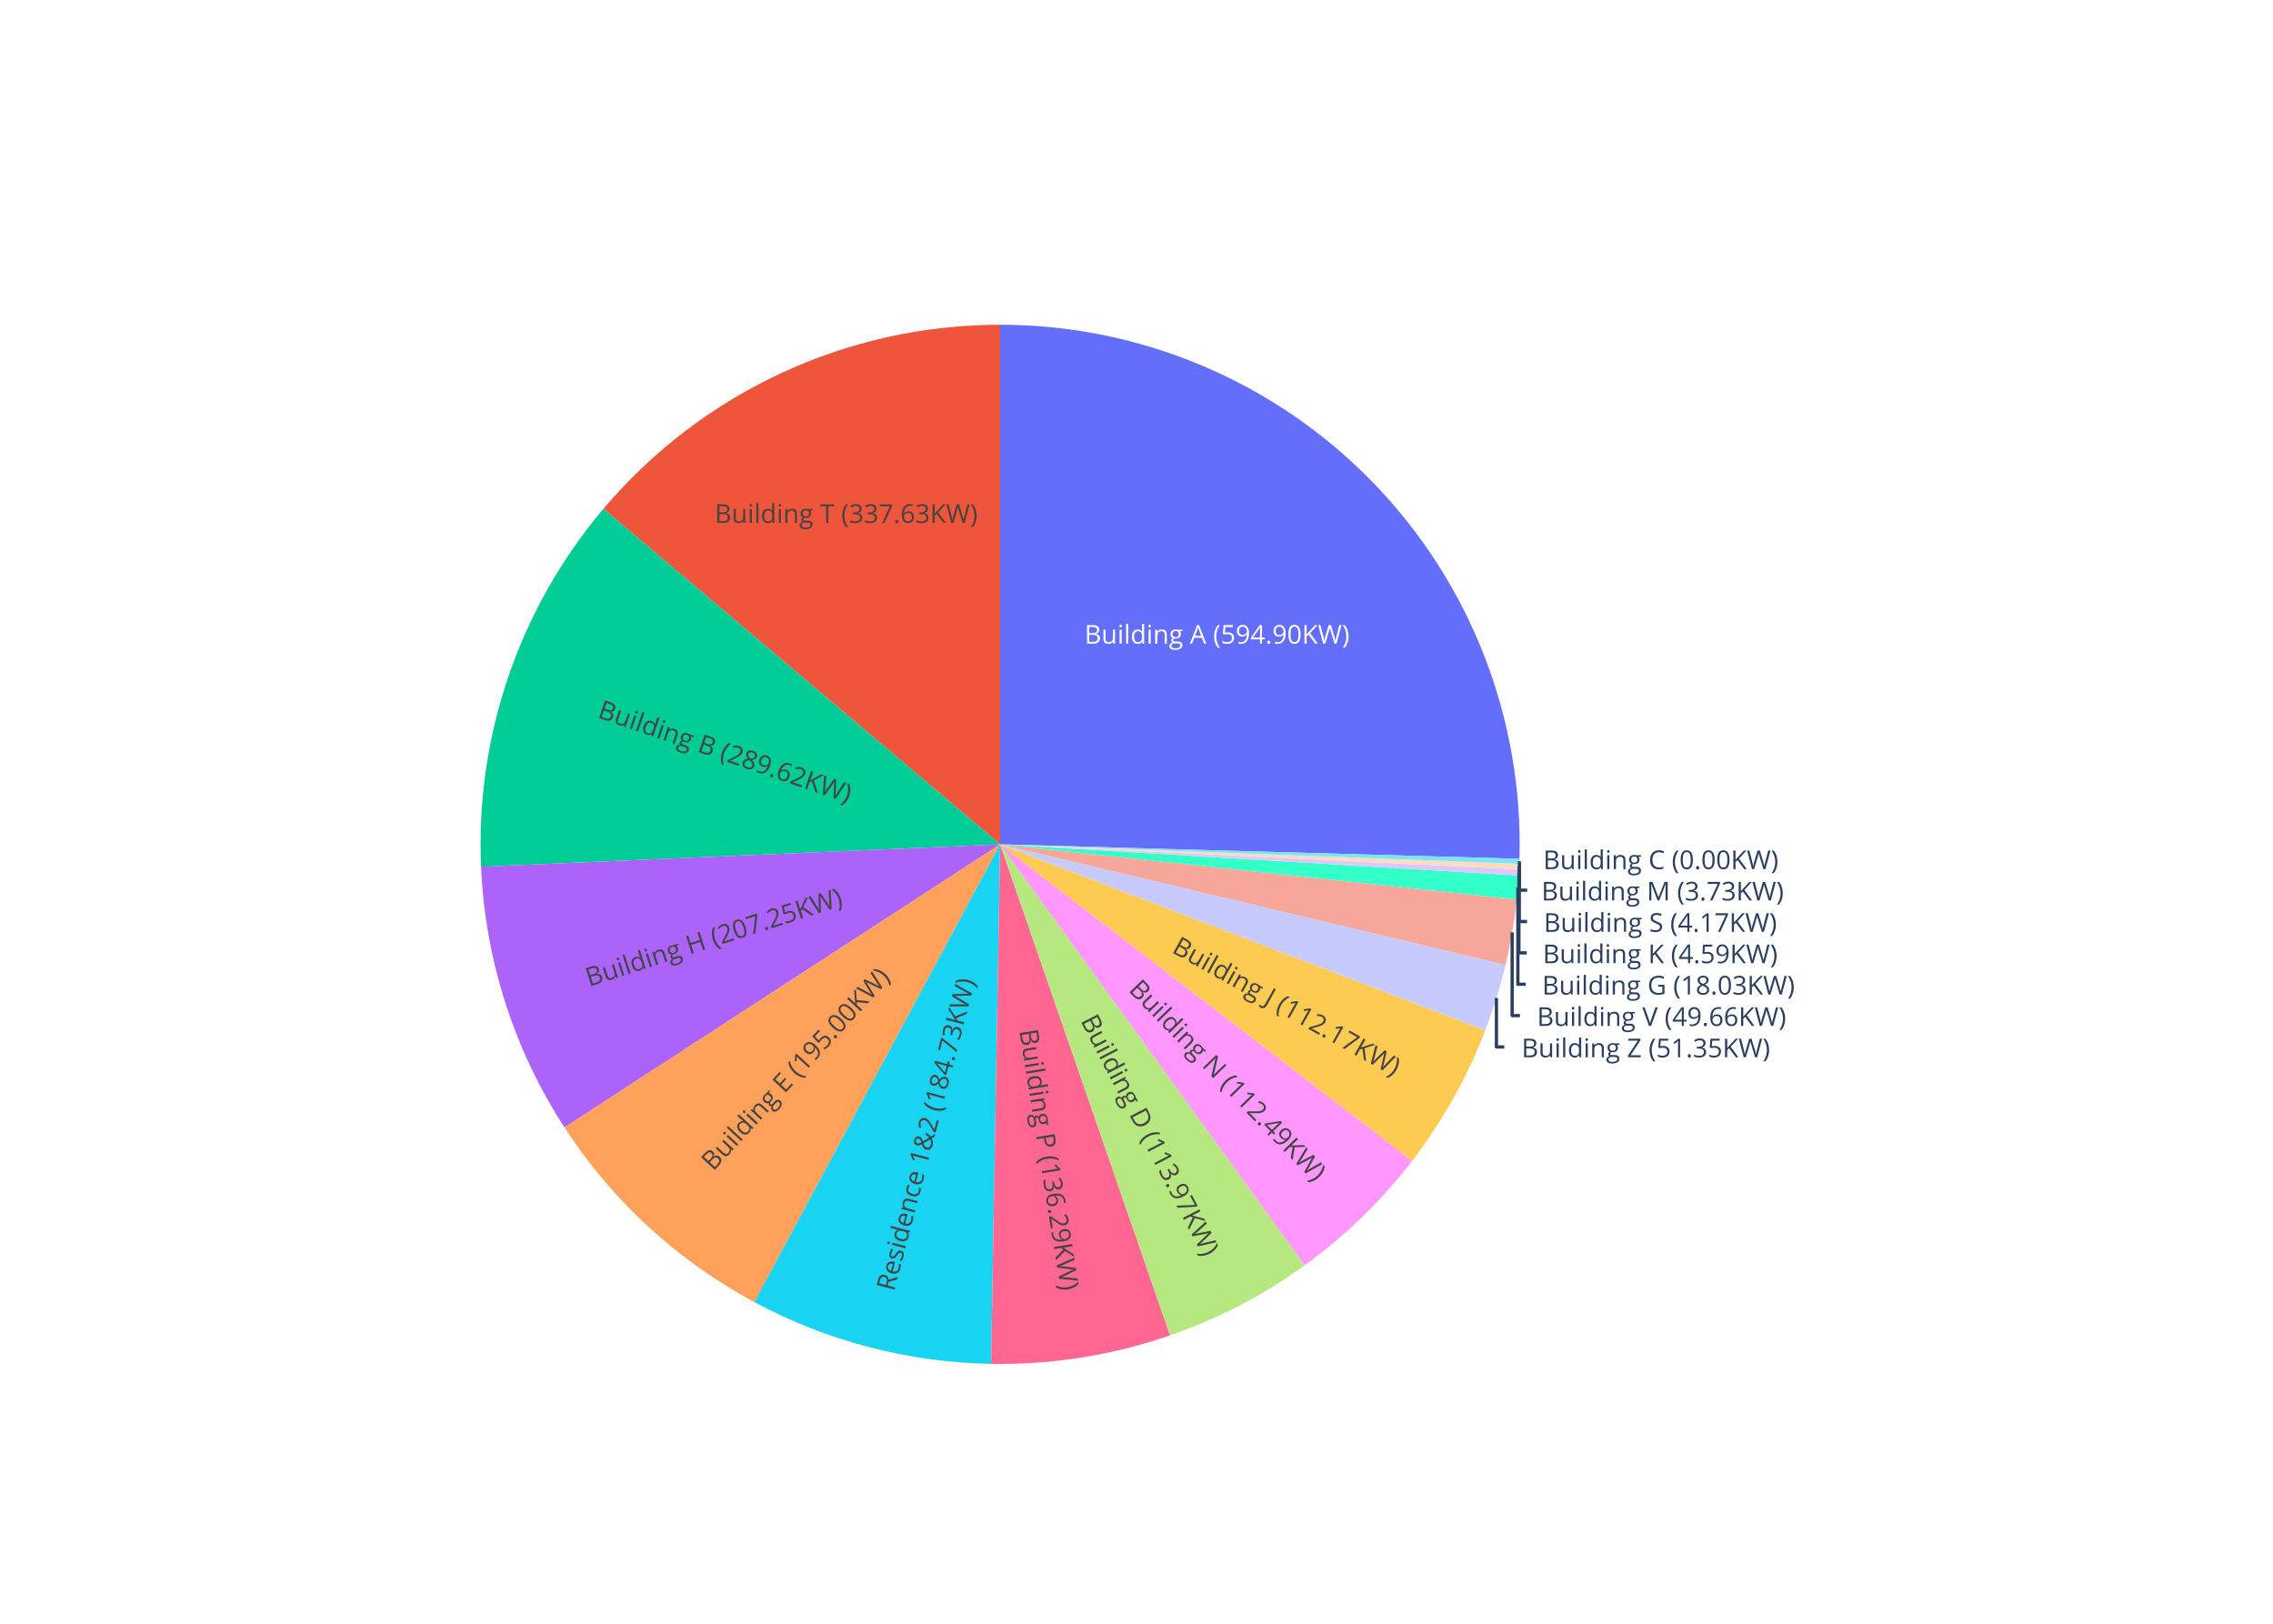
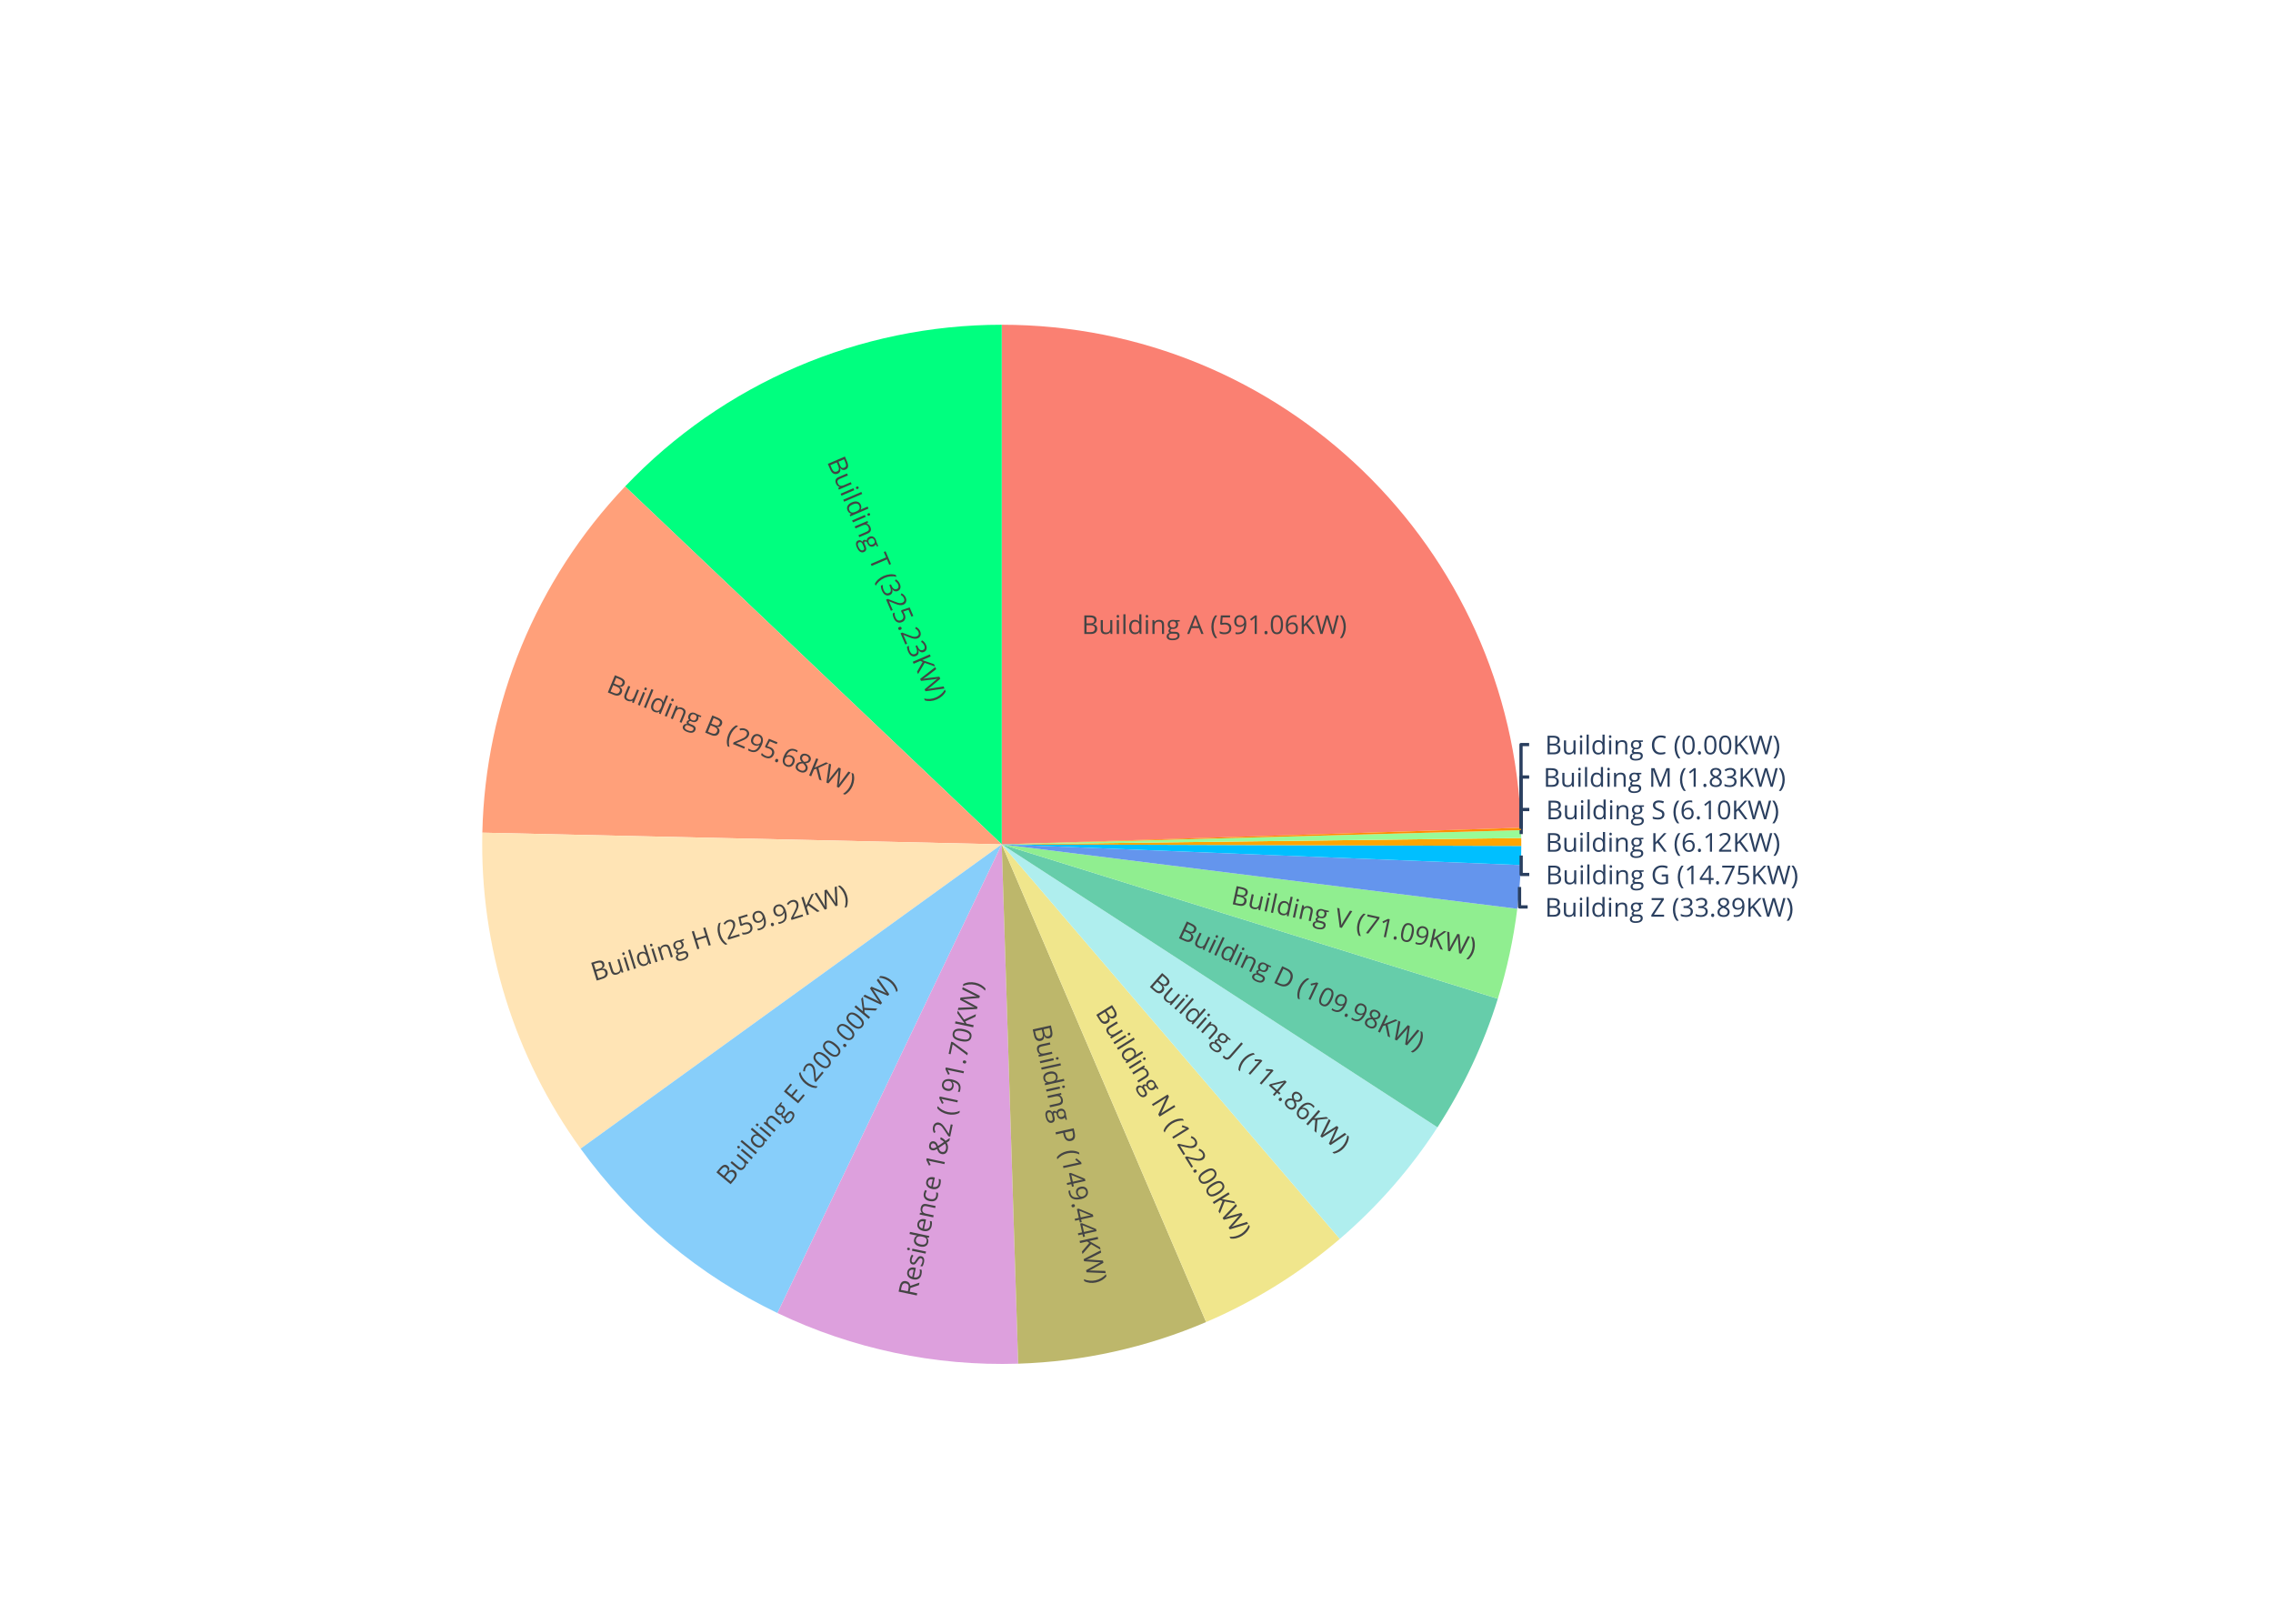
<svg xmlns="http://www.w3.org/2000/svg" class="main-svg" width="700" height="500" viewBox="0 0 700 500">
  <rect x="0" y="0" width="700" height="500" style="fill: rgb(255, 255, 255); fill-opacity: 1;" />
-   <defs id="defs-62557c">
+   <defs id="defs-04e799">
    <g class="clips" />
    <g class="gradients" />
  </defs>
  <g class="bglayer" />
  <g class="layer-below">
    <g class="imagelayer" />
    <g class="shapelayer" />
  </g>
  <g class="cartesianlayer" />
  <g class="polarlayer" />
  <g class="ternarylayer" />
  <g class="geolayer" />
  <g class="funnelarealayer" />
  <g class="pielayer">
    <g class="trace" stroke-linejoin="round" style="opacity: 1;">
      <g class="slice">
-         <path class="surface" d="M308,260l0,-160a160,160 0 0 1 159.938,164.451Z" style="pointer-events: all; stroke-width: 0; fill: rgb(99, 110, 250); fill-opacity: 1; stroke: rgb(68, 68, 68); stroke-opacity: 1;" />
+         <path class="surface" d="M308.5,260l0,-160a160,160 0 0 1 159.918,154.888Z" style="pointer-events: all; stroke-width: 0; fill: rgb(250, 128, 114); fill-opacity: 1; stroke: rgb(68, 68, 68); stroke-opacity: 1;" />
        <g class="slicetext">
-           <text data-notex="1" class="slicetext" transform="translate(374.8074,195.0258)translate(0,3.171875)" text-anchor="middle" x="0" y="0" style="font-family: 'Open Sans', verdana, arial, sans-serif; font-size: 8px; fill: rgb(255, 255, 255); fill-opacity: 1; white-space: pre;">Building A (594.90KW)</text>
+           <text data-notex="1" class="slicetext" transform="translate(374.1447,192.2233)translate(-0.1796875,3)" text-anchor="middle" x="0" y="0" style="font-family: 'Open Sans', verdana, arial, sans-serif; font-size: 8px; fill: rgb(68, 68, 68); fill-opacity: 1; white-space: pre;">Building A (591.06KW)</text>
        </g>
      </g>
      <g class="slice">
-         <path class="surface" d="M308,260l-122.16,-103.329a160,160 0 0 1 122.16,-56.671Z" style="pointer-events: all; stroke-width: 0; fill: rgb(239, 85, 59); fill-opacity: 1; stroke: rgb(68, 68, 68); stroke-opacity: 1;" />
+         <path class="surface" d="M308.5,260l-115.996,-110.204a160,160 0 0 1 115.996,-49.796Z" style="pointer-events: all; stroke-width: 0; fill: rgb(0, 255, 127); fill-opacity: 1; stroke: rgb(68, 68, 68); stroke-opacity: 1;" />
        <g class="slicetext">
-           <text data-notex="1" class="slicetext" transform="translate(260.6104,157.8465)translate(-0.0078125,3.171875)" text-anchor="middle" x="0" y="0" style="font-family: 'Open Sans', verdana, arial, sans-serif; font-size: 8px; fill: rgb(68, 68, 68); fill-opacity: 1; white-space: pre;">Building T (337.63KW)</text>
+           <text data-notex="1" class="slicetext" transform="translate(273.4408,178.3327)rotate(66.76652)translate(-0.1953125,3)" text-anchor="middle" x="0" y="0" style="font-family: 'Open Sans', verdana, arial, sans-serif; font-size: 8px; fill: rgb(68, 68, 68); fill-opacity: 1; white-space: pre;">Building T (325.23KW)</text>
        </g>
      </g>
      <g class="slice">
-         <path class="surface" d="M308,260l-159.851,6.894a160,160 0 0 1 37.691,-110.224Z" style="pointer-events: all; stroke-width: 0; fill: rgb(0, 204, 150); fill-opacity: 1; stroke: rgb(68, 68, 68); stroke-opacity: 1;" />
+         <path class="surface" d="M308.5,260l-159.96,-3.597a160,160 0 0 1 43.963,-106.607Z" style="pointer-events: all; stroke-width: 0; fill: rgb(255, 160, 122); fill-opacity: 1; stroke: rgb(68, 68, 68); stroke-opacity: 1;" />
        <g class="slicetext">
-           <text data-notex="1" class="slicetext" transform="translate(223.4606,231.0914)rotate(18.87833)translate(-0.0078125,3.171875)" text-anchor="middle" x="0" y="0" style="font-family: 'Open Sans', verdana, arial, sans-serif; font-size: 8px; fill: rgb(68, 68, 68); fill-opacity: 1; white-space: pre;">Building B (289.62KW)</text>
+           <text data-notex="1" class="slicetext" transform="translate(225.5727,225.802)rotate(22.41053)translate(-0.1875,3)" text-anchor="middle" x="0" y="0" style="font-family: 'Open Sans', verdana, arial, sans-serif; font-size: 8px; fill: rgb(68, 68, 68); fill-opacity: 1; white-space: pre;">Building B (295.68KW)</text>
        </g>
      </g>
      <g class="slice">
-         <path class="surface" d="M308,260l-134.153,87.195a160,160 0 0 1 -25.699,-80.301Z" style="pointer-events: all; stroke-width: 0; fill: rgb(171, 99, 250); fill-opacity: 1; stroke: rgb(68, 68, 68); stroke-opacity: 1;" />
+         <path class="surface" d="M308.5,260l-129.692,93.702a160,160 0 0 1 -30.268,-97.298Z" style="pointer-events: all; stroke-width: 0; fill: rgb(255, 228, 181); fill-opacity: 1; stroke: rgb(68, 68, 68); stroke-opacity: 1;" />
        <g class="slicetext">
-           <text data-notex="1" class="slicetext" transform="translate(219.7059,288.2566)rotate(-17.74614)translate(-0.0078125,3.171875)" text-anchor="middle" x="0" y="0" style="font-family: 'Open Sans', verdana, arial, sans-serif; font-size: 8px; fill: rgb(68, 68, 68); fill-opacity: 1; white-space: pre;">Building H (207.25KW)</text>
+           <text data-notex="1" class="slicetext" transform="translate(221.6855,287.0063)rotate(-17.27991)translate(-0.1875,3)" text-anchor="middle" x="0" y="0" style="font-family: 'Open Sans', verdana, arial, sans-serif; font-size: 8px; fill: rgb(68, 68, 68); fill-opacity: 1; white-space: pre;">Building H (259.92KW)</text>
        </g>
      </g>
      <g class="slice">
-         <path class="surface" d="M308,260l-75.683,140.968a160,160 0 0 1 -58.47,-53.773Z" style="pointer-events: all; stroke-width: 0; fill: rgb(255, 161, 90); fill-opacity: 1; stroke: rgb(68, 68, 68); stroke-opacity: 1;" />
+         <path class="surface" d="M308.5,260l-69.077,144.321a160,160 0 0 1 -60.615,-50.619Z" style="pointer-events: all; stroke-width: 0; fill: rgb(135, 206, 250); fill-opacity: 1; stroke: rgb(68, 68, 68); stroke-opacity: 1;" />
        <g class="slicetext">
-           <text data-notex="1" class="slicetext" transform="translate(244.6933,328.8363)rotate(-47.39614)translate(0,3.171875)" text-anchor="middle" x="0" y="0" style="font-family: 'Open Sans', verdana, arial, sans-serif; font-size: 8px; fill: rgb(68, 68, 68); fill-opacity: 1; white-space: pre;">Building E (195.00KW)</text>
+           <text data-notex="1" class="slicetext" transform="translate(248.2846,332.1069)rotate(-50.13525)translate(-0.1796875,3)" text-anchor="middle" x="0" y="0" style="font-family: 'Open Sans', verdana, arial, sans-serif; font-size: 8px; fill: rgb(68, 68, 68); fill-opacity: 1; white-space: pre;">Building E (200.00KW)</text>
        </g>
      </g>
      <g class="slice">
-         <path class="surface" d="M308,260l-2.785,159.976a160,160 0 0 1 -72.898,-19.007Z" style="pointer-events: all; stroke-width: 0; fill: rgb(25, 211, 243); fill-opacity: 1; stroke: rgb(68, 68, 68); stroke-opacity: 1;" />
+         <path class="surface" d="M308.5,260l5.058,159.92a160,160 0 0 1 -74.135,-15.599Z" style="pointer-events: all; stroke-width: 0; fill: rgb(221, 160, 221); fill-opacity: 1; stroke: rgb(68, 68, 68); stroke-opacity: 1;" />
        <g class="slicetext">
-           <text data-notex="1" class="slicetext" transform="translate(284.7567,349.1442)rotate(-75.38618)translate(0,3.171875)" text-anchor="middle" x="0" y="0" style="font-family: 'Open Sans', verdana, arial, sans-serif; font-size: 8px; fill: rgb(68, 68, 68); fill-opacity: 1; white-space: pre;">Residence 1&amp;2 (184.73KW)</text>
+           <text data-notex="1" class="slicetext" transform="translate(289.4759,350.41)rotate(-78.11716)translate(-0.1796875,3)" text-anchor="middle" x="0" y="0" style="font-family: 'Open Sans', verdana, arial, sans-serif; font-size: 8px; fill: rgb(68, 68, 68); fill-opacity: 1; white-space: pre;">Residence 1&amp;2 (191.70KW)</text>
        </g>
      </g>
      <g class="slice">
-         <path class="surface" d="M308,260l52.341,151.197a160,160 0 0 1 -55.126,8.779Z" style="pointer-events: all; stroke-width: 0; fill: rgb(255, 102, 146); fill-opacity: 1; stroke: rgb(68, 68, 68); stroke-opacity: 1;" />
+         <path class="surface" d="M308.5,260l62.935,147.103a160,160 0 0 1 -57.877,12.817Z" style="pointer-events: all; stroke-width: 0; fill: rgb(189, 183, 107); fill-opacity: 1; stroke: rgb(68, 68, 68); stroke-opacity: 1;" />
        <g class="slicetext">
-           <text data-notex="1" class="slicetext" transform="translate(323.4525,357.0297)rotate(80.95131)translate(-0.0078125,3.171875)" text-anchor="middle" x="0" y="0" style="font-family: 'Open Sans', verdana, arial, sans-serif; font-size: 8px; fill: rgb(68, 68, 68); fill-opacity: 1; white-space: pre;">Building P (136.29KW)</text>
+           <text data-notex="1" class="slicetext" transform="translate(329.6489,355.4974)rotate(77.5128)translate(-0.1875,3)" text-anchor="middle" x="0" y="0" style="font-family: 'Open Sans', verdana, arial, sans-serif; font-size: 8px; fill: rgb(68, 68, 68); fill-opacity: 1; white-space: pre;">Building P (149.44KW)</text>
        </g>
      </g>
      <g class="slice">
-         <path class="surface" d="M308,260l93.811,129.613a160,160 0 0 1 -41.47,21.584Z" style="pointer-events: all; stroke-width: 0; fill: rgb(182, 232, 128); fill-opacity: 1; stroke: rgb(68, 68, 68); stroke-opacity: 1;" />
+         <path class="surface" d="M308.5,260l104.11,121.495a160,160 0 0 1 -41.175,25.607Z" style="pointer-events: all; stroke-width: 0; fill: rgb(240, 230, 140); fill-opacity: 1; stroke: rgb(68, 68, 68); stroke-opacity: 1;" />
        <g class="slicetext">
-           <text data-notex="1" class="slicetext" transform="translate(354.5066,349.3558)rotate(62.50456)translate(0,3.171875)" text-anchor="middle" x="0" y="0" style="font-family: 'Open Sans', verdana, arial, sans-serif; font-size: 8px; fill: rgb(68, 68, 68); fill-opacity: 1; white-space: pre;">Building D (113.97KW)</text>
+           <text data-notex="1" class="slicetext" transform="translate(361.6609,345.4794)rotate(58.12192)translate(-0.1875,3)" text-anchor="middle" x="0" y="0" style="font-family: 'Open Sans', verdana, arial, sans-serif; font-size: 8px; fill: rgb(68, 68, 68); fill-opacity: 1; white-space: pre;">Building N (122.00KW)</text>
        </g>
      </g>
      <g class="slice">
-         <path class="surface" d="M308,260l126.902,97.447a160,160 0 0 1 -33.091,32.166Z" style="pointer-events: all; stroke-width: 0; fill: rgb(255, 151, 255); fill-opacity: 1; stroke: rgb(68, 68, 68); stroke-opacity: 1;" />
+         <path class="surface" d="M308.5,260l134.193,87.133a160,160 0 0 1 -30.083,34.362Z" style="pointer-events: all; stroke-width: 0; fill: rgb(175, 238, 238); fill-opacity: 1; stroke: rgb(68, 68, 68); stroke-opacity: 1;" />
        <g class="slicetext">
-           <text data-notex="1" class="slicetext" transform="translate(378.3757,332.3995)rotate(45.8121)translate(-0.0078125,3.171875)" text-anchor="middle" x="0" y="0" style="font-family: 'Open Sans', verdana, arial, sans-serif; font-size: 8px; fill: rgb(68, 68, 68); fill-opacity: 1; white-space: pre;">Building N (112.49KW)</text>
+           <text data-notex="1" class="slicetext" transform="translate(385.2594,327.2009)rotate(41.20133)translate(-0.1875,3)" text-anchor="middle" x="0" y="0" style="font-family: 'Open Sans', verdana, arial, sans-serif; font-size: 8px; fill: rgb(68, 68, 68); fill-opacity: 1; white-space: pre;">Building J (114.86KW)</text>
        </g>
      </g>
      <g class="slice">
-         <path class="surface" d="M308,260l149.389,57.298a160,160 0 0 1 -22.487,40.149Z" style="pointer-events: all; stroke-width: 0; fill: rgb(254, 203, 82); fill-opacity: 1; stroke: rgb(68, 68, 68); stroke-opacity: 1;" />
+         <path class="surface" d="M308.5,260l152.776,47.534a160,160 0 0 1 -18.583,39.599Z" style="pointer-events: all; stroke-width: 0; fill: rgb(102, 205, 170); fill-opacity: 1; stroke: rgb(68, 68, 68); stroke-opacity: 1;" />
        <g class="slicetext">
-           <text data-notex="1" class="slicetext" transform="translate(396.4767,309.5541)rotate(29.25233)translate(-0.0078125,3.171875)" text-anchor="middle" x="0" y="0" style="font-family: 'Open Sans', verdana, arial, sans-serif; font-size: 8px; fill: rgb(68, 68, 68); fill-opacity: 1; white-space: pre;">Building J (112.17KW)</text>
+           <text data-notex="1" class="slicetext" transform="translate(401.1001,303.4548)rotate(25.13942)translate(-0.1875,3)" text-anchor="middle" x="0" y="0" style="font-family: 'Open Sans', verdana, arial, sans-serif; font-size: 8px; fill: rgb(68, 68, 68); fill-opacity: 1; white-space: pre;">Building D (109.98KW)</text>
        </g>
      </g>
      <g class="slice">
-         <path class="surface" d="M308,260l155.635,37.118a160,160 0 0 1 -6.246,20.18Z" style="pointer-events: all; stroke-width: 0; fill: rgb(198, 202, 253); fill-opacity: 1; stroke: rgb(68, 68, 68); stroke-opacity: 1;" />
+         <path class="surface" d="M308.5,260l158.764,19.848a160,160 0 0 1 -5.988,27.686Z" style="pointer-events: all; stroke-width: 0; fill: rgb(144, 238, 144); fill-opacity: 1; stroke: rgb(68, 68, 68); stroke-opacity: 1;" />
        <g class="slicetext">
-           <text data-notex="1" class="slicetext" transform="translate(0,14.65858)translate(506.8764,307.7333)translate(-0.0078125,3.171875)" text-anchor="middle" x="0" y="0" style="font-family: 'Open Sans', verdana, arial, sans-serif; font-size: 8px; fill: rgb(42, 63, 95); fill-opacity: 1; white-space: pre;">Building Z (51.35KW)</text>
+           <text data-notex="1" class="slicetext" transform="translate(417.2075,283.512)rotate(12.20431)translate(-0.1875,3)" text-anchor="middle" x="0" y="0" style="font-family: 'Open Sans', verdana, arial, sans-serif; font-size: 8px; fill: rgb(68, 68, 68); fill-opacity: 1; white-space: pre;">Building V (71.09KW)</text>
        </g>
-         <path class="textline" stroke-width="1" d="M460.845,307.311V322.392h2.414" fill="none" style="stroke: rgb(42, 63, 95); stroke-opacity: 1;" />
      </g>
      <g class="slice">
-         <path class="surface" d="M308,260l159.096,16.984a160,160 0 0 1 -3.461,20.135Z" style="pointer-events: all; stroke-width: 0; fill: rgb(247, 167, 153); fill-opacity: 1; stroke: rgb(68, 68, 68); stroke-opacity: 1;" />
+         <path class="surface" d="M308.5,260l159.873,6.376a160,160 0 0 1 -1.109,13.472Z" style="pointer-events: all; stroke-width: 0; fill: rgb(100, 149, 237); fill-opacity: 1; stroke: rgb(68, 68, 68); stroke-opacity: 1;" />
        <g class="slicetext">
-           <text data-notex="1" class="slicetext" transform="translate(0,25.49092)translate(511.7106,287.2447)translate(0,3.171875)" text-anchor="middle" x="0" y="0" style="font-family: 'Open Sans', verdana, arial, sans-serif; font-size: 8px; fill: rgb(42, 63, 95); fill-opacity: 1; white-space: pre;">Building V (49.66KW)</text>
+           <text data-notex="1" class="slicetext" transform="translate(0,6.114474)translate(514.2656,273.1573)translate(-0.1953125,3)" text-anchor="middle" x="0" y="0" style="font-family: 'Open Sans', verdana, arial, sans-serif; font-size: 8px; fill: rgb(42, 63, 95); fill-opacity: 1; white-space: pre;">Building Z (33.89KW)</text>
        </g>
-         <path class="textline" stroke-width="1" d="M465.687,287.106V312.736h2.414" fill="none" style="stroke: rgb(42, 63, 95); stroke-opacity: 1;" />
+         <path class="textline" stroke-width="1" d="M467.961,273.124V279.272h2.5" fill="none" style="stroke: rgb(42, 63, 95); stroke-opacity: 1;" />
      </g>
      <g class="slice">
-         <path class="surface" d="M308,260l159.713,9.587a160,160 0 0 1 -0.616,7.396Z" style="pointer-events: all; stroke-width: 0; fill: rgb(51, 255, 201); fill-opacity: 1; stroke: rgb(68, 68, 68); stroke-opacity: 1;" />
+         <path class="surface" d="M308.5,260l159.999,0.493a160,160 0 0 1 -0.126,5.883Z" style="pointer-events: all; stroke-width: 0; fill: rgb(0, 191, 255); fill-opacity: 1; stroke: rgb(68, 68, 68); stroke-opacity: 1;" />
        <g class="slicetext">
-           <text data-notex="1" class="slicetext" transform="translate(0,29.75708)translate(513.8378,273.3223)translate(-0.0078125,3.171875)" text-anchor="middle" x="0" y="0" style="font-family: 'Open Sans', verdana, arial, sans-serif; font-size: 8px; fill: rgb(42, 63, 95); fill-opacity: 1; white-space: pre;">Building G (18.03KW)</text>
+           <text data-notex="1" class="slicetext" transform="translate(0,5.834503)translate(515.1272,263.4373)translate(-0.1953125,3)" text-anchor="middle" x="0" y="0" style="font-family: 'Open Sans', verdana, arial, sans-serif; font-size: 8px; fill: rgb(42, 63, 95); fill-opacity: 1; white-space: pre;">Building G (14.75KW)</text>
        </g>
-         <path class="textline" stroke-width="1" d="M467.447,273.289V303.079h2.414" fill="none" style="stroke: rgb(42, 63, 95); stroke-opacity: 1;" />
+         <path class="textline" stroke-width="1" d="M468.463,263.435V269.272h2.5" fill="none" style="stroke: rgb(42, 63, 95); stroke-opacity: 1;" />
      </g>
      <g class="slice">
-         <path class="surface" d="M308,260l159.815,7.701a160,160 0 0 1 -0.102,1.887Z" style="pointer-events: all; stroke-width: 0; fill: rgb(224, 198, 253); fill-opacity: 1; stroke: rgb(68, 68, 68); stroke-opacity: 1;" />
+         <path class="surface" d="M308.5,260l159.988,-1.949a160,160 0 0 1 0.011,2.442Z" style="pointer-events: all; stroke-width: 0; fill: rgb(255, 165, 0); fill-opacity: 1; stroke: rgb(68, 68, 68); stroke-opacity: 1;" />
        <g class="slicetext">
-           <text data-notex="1" class="slicetext" transform="translate(0,24.76499)translate(511.2898,268.6582)translate(0,3.171875)" text-anchor="middle" x="0" y="0" style="font-family: 'Open Sans', verdana, arial, sans-serif; font-size: 8px; fill: rgb(42, 63, 95); fill-opacity: 1; white-space: pre;">Building K (4.59KW)</text>
+           <text data-notex="1" class="slicetext" transform="translate(512.2874,259.2718)translate(-0.1796875,3)" text-anchor="middle" x="0" y="0" style="font-family: 'Open Sans', verdana, arial, sans-serif; font-size: 8px; fill: rgb(42, 63, 95); fill-opacity: 1; white-space: pre;">Building K (6.12KW)</text>
        </g>
-         <path class="textline" stroke-width="1" d="M467.766,268.644V293.423h2.414" fill="none" style="stroke: rgb(42, 63, 95); stroke-opacity: 1;" />
      </g>
      <g class="slice">
-         <path class="surface" d="M308,260l159.888,5.985a160,160 0 0 1 -0.073,1.715Z" style="pointer-events: all; stroke-width: 0; fill: rgb(255, 219, 192); fill-opacity: 1; stroke: rgb(68, 68, 68); stroke-opacity: 1;" />
+         <path class="surface" d="M308.5,260l159.94,-4.382a160,160 0 0 1 0.048,2.433Z" style="pointer-events: all; stroke-width: 0; fill: rgb(152, 251, 152); fill-opacity: 1; stroke: rgb(68, 68, 68); stroke-opacity: 1;" />
        <g class="slicetext">
-           <text data-notex="1" class="slicetext" transform="translate(0,16.91502)translate(511.338,266.8519)translate(-0.0078125,3.171875)" text-anchor="middle" x="0" y="0" style="font-family: 'Open Sans', verdana, arial, sans-serif; font-size: 8px; fill: rgb(42, 63, 95); fill-opacity: 1; white-space: pre;">Building S (4.17KW)</text>
+           <text data-notex="1" class="slicetext" transform="translate(0,-7.560583)translate(512.2187,256.8323)translate(-0.1875,3)" text-anchor="middle" x="0" y="0" style="font-family: 'Open Sans', verdana, arial, sans-serif; font-size: 8px; fill: rgb(42, 63, 95); fill-opacity: 1; white-space: pre;">Building S (6.10KW)</text>
        </g>
-         <path class="textline" stroke-width="1" d="M467.854,266.843V283.767h2.414" fill="none" style="stroke: rgb(42, 63, 95); stroke-opacity: 1;" />
+         <path class="textline" stroke-width="1" d="M468.469,256.834V249.272h2.5" fill="none" style="stroke: rgb(42, 63, 95); stroke-opacity: 1;" />
      </g>
      <g class="slice">
-         <path class="surface" d="M308,260l159.938,4.451a160,160 0 0 1 -0.05,1.535Z" style="pointer-events: all; stroke-width: 0; fill: rgb(122, 230, 248); fill-opacity: 1; stroke: rgb(68, 68, 68); stroke-opacity: 1;" />
+         <path class="surface" d="M308.5,260l159.918,-5.112a160,160 0 0 1 0.022,0.73Z" style="pointer-events: all; stroke-width: 0; fill: rgb(255, 140, 0); fill-opacity: 1; stroke: rgb(68, 68, 68); stroke-opacity: 1;" />
        <g class="slicetext">
-           <text data-notex="1" class="slicetext" transform="translate(0,8.887425)translate(512.0321,265.2232)translate(0,3.171875)" text-anchor="middle" x="0" y="0" style="font-family: 'Open Sans', verdana, arial, sans-serif; font-size: 8px; fill: rgb(42, 63, 95); fill-opacity: 1; white-space: pre;">Building M (3.73KW)</text>
+           <text data-notex="1" class="slicetext" transform="translate(0,-15.97667)translate(512.8202,255.2484)translate(-0.1875,3)" text-anchor="middle" x="0" y="0" style="font-family: 'Open Sans', verdana, arial, sans-serif; font-size: 8px; fill: rgb(42, 63, 95); fill-opacity: 1; white-space: pre;">Building M (1.83KW)</text>
        </g>
-         <path class="textline" stroke-width="1" d="M467.915,265.218V274.111h2.414" fill="none" style="stroke: rgb(42, 63, 95); stroke-opacity: 1;" />
+         <path class="textline" stroke-width="1" d="M468.43,255.253V239.272h2.5" fill="none" style="stroke: rgb(42, 63, 95); stroke-opacity: 1;" />
      </g>
      <g class="slice">
-         <path class="surface" d="M308,260l159.938,4.451a160,160 0 0 1 0,0Z" style="pointer-events: all; stroke-width: 0; fill: rgb(255, 204, 219); fill-opacity: 1; stroke: rgb(68, 68, 68); stroke-opacity: 1;" />
+         <path class="surface" d="M308.5,260l159.918,-5.112a160,160 0 0 1 0,0Z" style="pointer-events: all; stroke-width: 0; fill: rgb(127, 255, 212); fill-opacity: 1; stroke: rgb(68, 68, 68); stroke-opacity: 1;" />
        <g class="slicetext">
-           <text data-notex="1" class="slicetext" transform="translate(511.4771,264.4544)translate(0,3.171875)" text-anchor="middle" x="0" y="0" style="font-family: 'Open Sans', verdana, arial, sans-serif; font-size: 8px; fill: rgb(42, 63, 95); fill-opacity: 1; white-space: pre;">Building C (0.00KW)</text>
+           <text data-notex="1" class="slicetext" transform="translate(0,-25.61108)translate(512.2308,254.8828)translate(-0.1875,3)" text-anchor="middle" x="0" y="0" style="font-family: 'Open Sans', verdana, arial, sans-serif; font-size: 8px; fill: rgb(42, 63, 95); fill-opacity: 1; white-space: pre;">Building C (0.00KW)</text>
        </g>
+         <path class="textline" stroke-width="1" d="M468.418,254.888V229.272h2.5" fill="none" style="stroke: rgb(42, 63, 95); stroke-opacity: 1;" />
      </g>
    </g>
  </g>
  <g class="treemaplayer" />
  <g class="sunburstlayer" />
  <g class="glimages" />
-   <defs id="topdefs-62557c">
+   <defs id="topdefs-04e799">
    <g class="clips" />
  </defs>
  <g class="layer-above">
    <g class="imagelayer" />
    <g class="shapelayer" />
  </g>
  <g class="infolayer">
    <g class="g-gtitle" />
  </g>
</svg>
